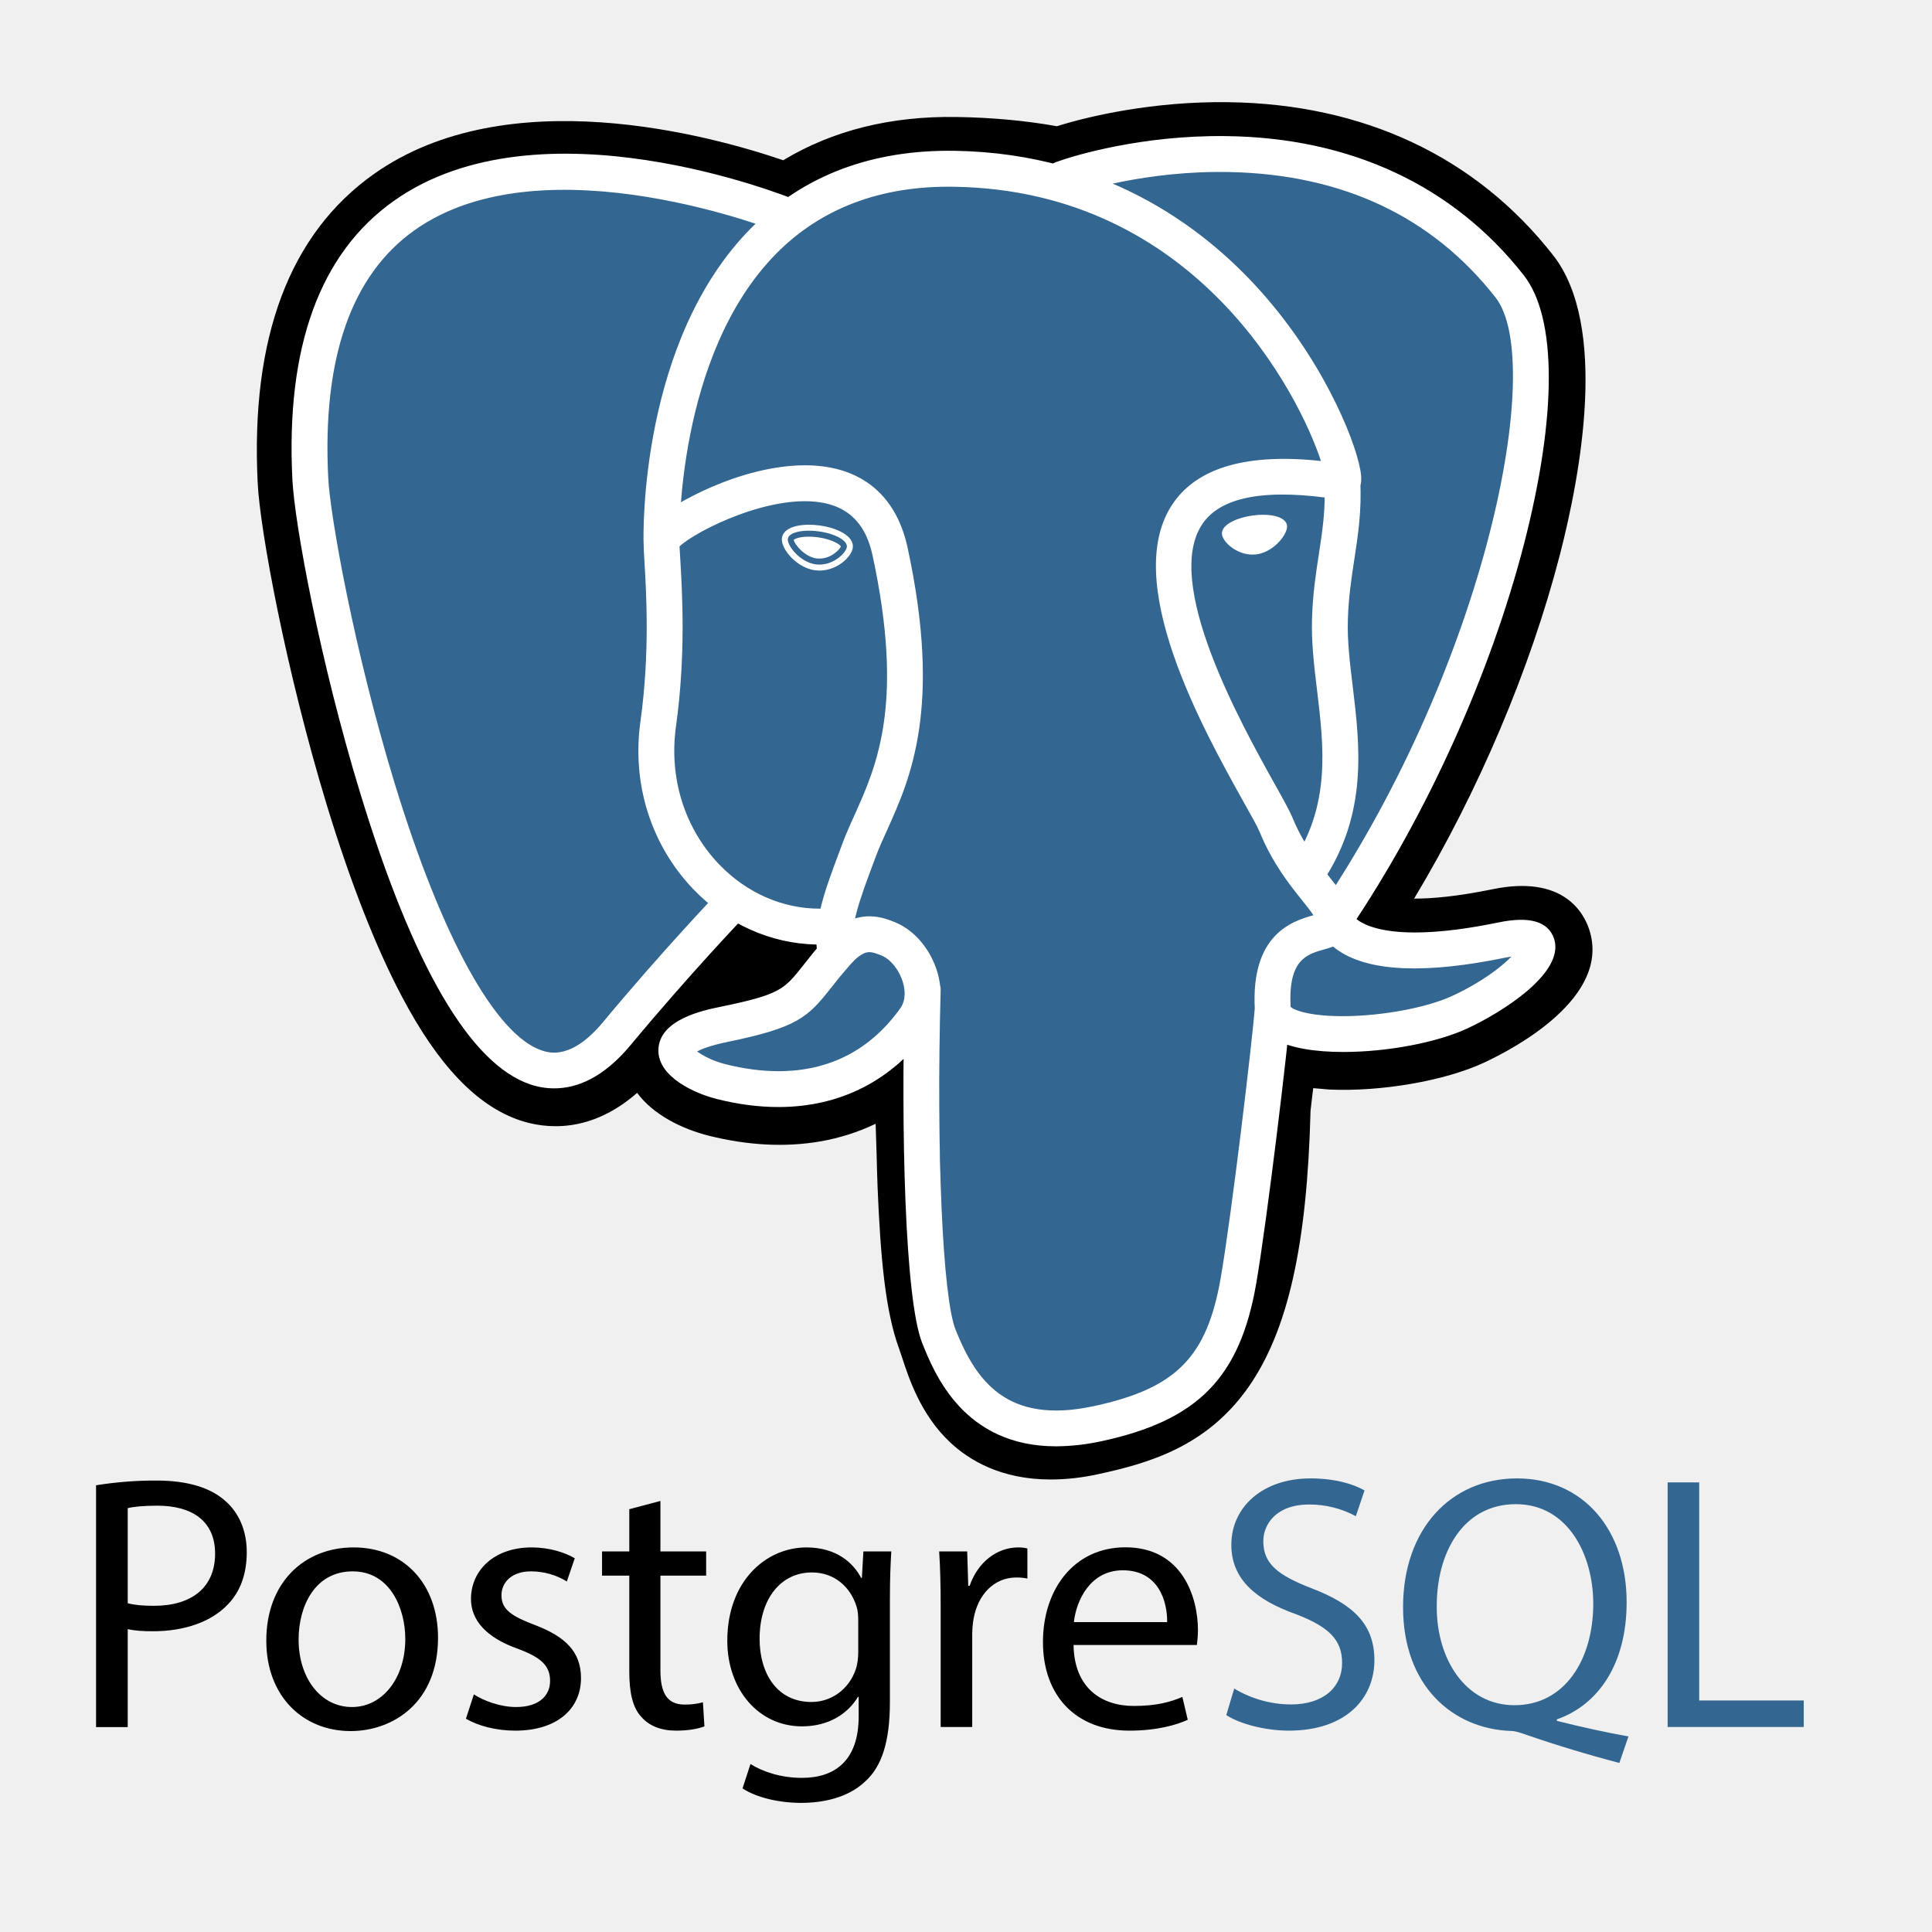
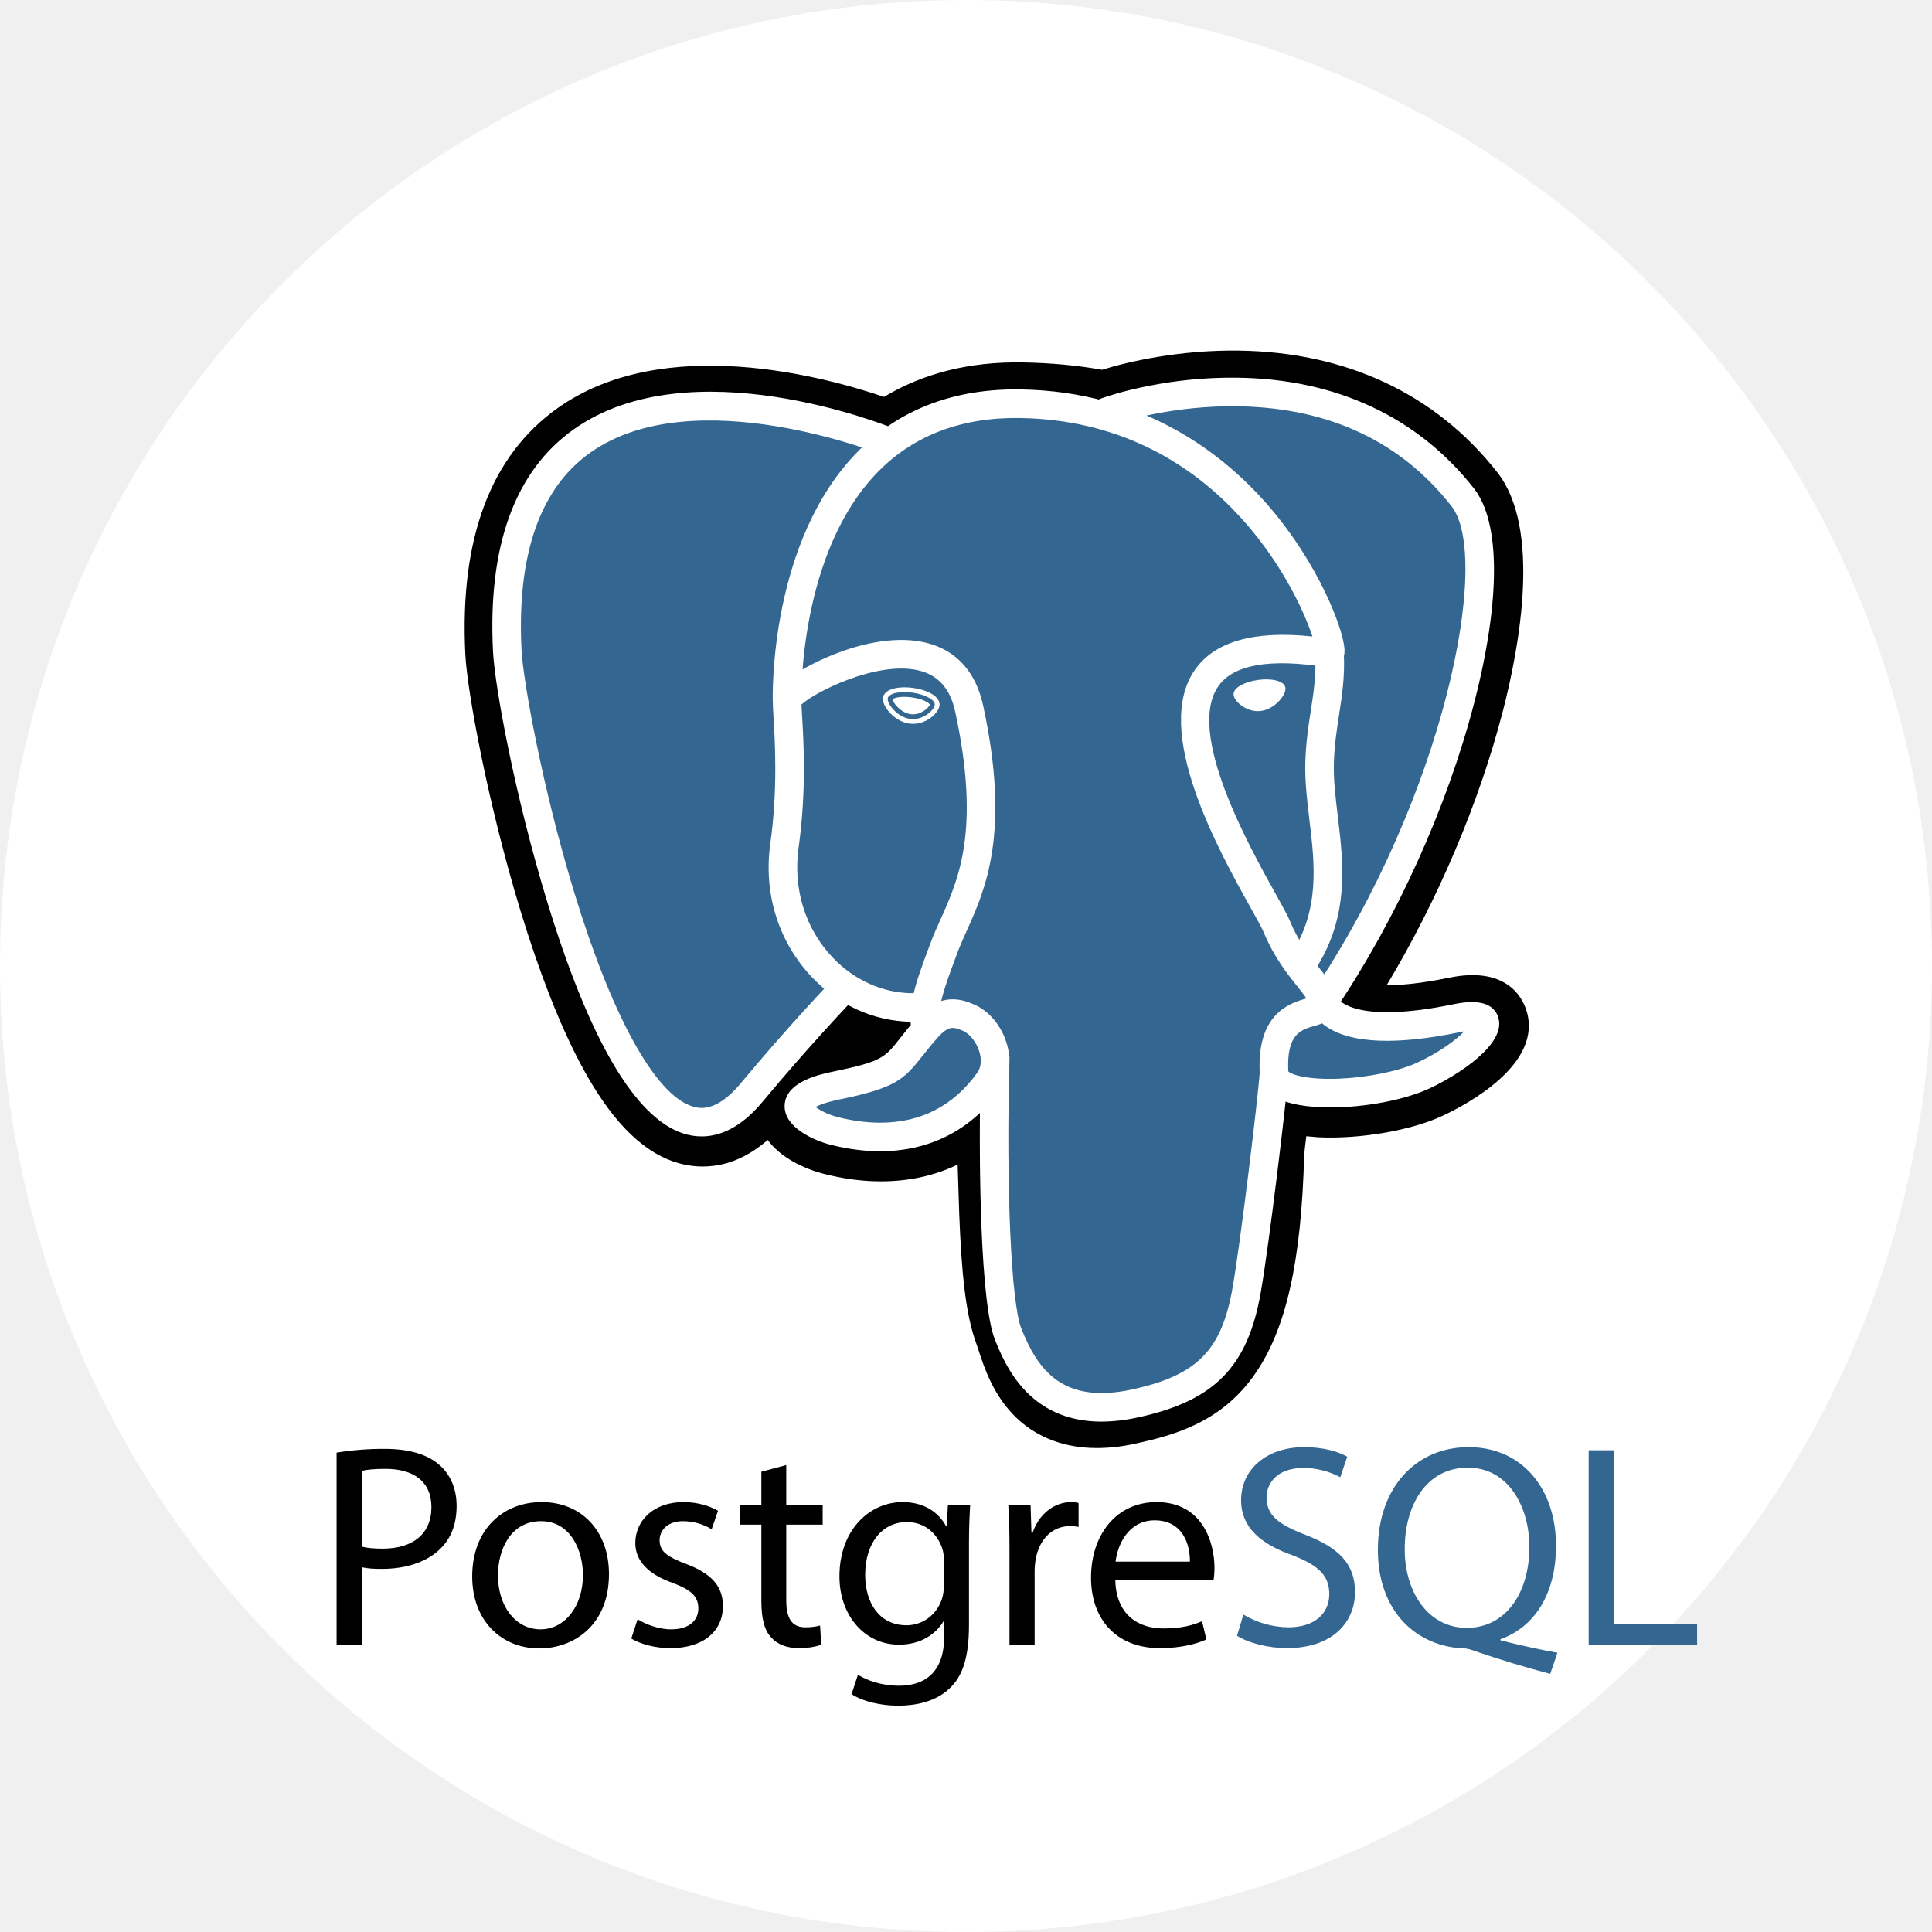
- <svg xmlns="http://www.w3.org/2000/svg" width="18" height="18" viewBox="0 0 18 18" fill="none">
-   <g clip-path="url(#clip0_26_1564)">
-     <path d="M11.71 10.312C11.792 9.628 11.767 9.528 12.277 9.639L12.406 9.65C12.798 9.668 13.311 9.587 13.612 9.447C14.261 9.146 14.645 8.644 14.006 8.776C12.547 9.077 12.447 8.583 12.447 8.583C13.987 6.298 14.631 3.397 14.075 2.687C12.56 0.75 9.936 1.666 9.892 1.69L9.878 1.692C9.59 1.633 9.267 1.597 8.905 1.591C8.245 1.58 7.744 1.764 7.364 2.052C7.364 2.052 2.684 0.124 2.901 4.477C2.948 5.403 4.229 11.485 5.757 9.648C6.315 8.976 6.855 8.408 6.855 8.408C7.123 8.586 7.444 8.677 7.78 8.644L7.807 8.622C7.798 8.706 7.802 8.787 7.817 8.884C7.423 9.324 7.539 9.401 6.752 9.563C5.956 9.727 6.424 10.019 6.729 10.095C7.099 10.188 7.956 10.319 8.535 9.509L8.512 9.602C8.666 9.725 8.656 10.489 8.677 11.036C8.699 11.582 8.736 12.091 8.847 12.392C8.959 12.692 9.09 13.466 10.124 13.245C10.989 13.059 11.649 12.793 11.71 10.312Z" fill="black" />
-     <path d="M9.787 13.784C9.33 13.784 9.032 13.607 8.851 13.437C8.578 13.179 8.47 12.847 8.405 12.649L8.377 12.566C8.247 12.214 8.203 11.707 8.176 11.055C8.173 10.954 8.169 10.851 8.167 10.749C8.164 10.671 8.162 10.573 8.158 10.47C7.993 10.549 7.818 10.604 7.638 10.635C7.315 10.69 6.969 10.672 6.607 10.582C6.352 10.518 6.087 10.386 5.936 10.182C5.496 10.567 5.076 10.515 4.847 10.439C4.444 10.304 4.082 9.926 3.743 9.282C3.501 8.824 3.267 8.227 3.047 7.508C2.665 6.255 2.422 4.935 2.401 4.502C2.333 3.146 2.698 2.177 3.485 1.62C4.728 0.743 6.61 1.259 7.297 1.493C7.758 1.215 8.3 1.08 8.913 1.09C9.243 1.095 9.556 1.124 9.847 1.176C10.151 1.08 10.751 0.943 11.438 0.952C12.703 0.967 13.752 1.46 14.47 2.378C14.983 3.033 14.729 4.408 14.533 5.169C14.256 6.24 13.771 7.38 13.175 8.372C13.337 8.373 13.571 8.353 13.905 8.285C14.562 8.149 14.754 8.501 14.806 8.659C15.015 9.292 14.107 9.77 13.823 9.902C13.46 10.07 12.868 10.173 12.383 10.151L12.362 10.149L12.235 10.138L12.222 10.244L12.21 10.348C12.178 11.605 11.998 12.401 11.629 12.927C11.241 13.478 10.703 13.633 10.229 13.735C10.084 13.767 9.936 13.784 9.787 13.784ZM8.825 9.21C9.12 9.446 9.146 9.891 9.169 10.722C9.172 10.825 9.175 10.924 9.178 11.015C9.189 11.293 9.216 11.943 9.317 12.218C9.332 12.256 9.345 12.296 9.358 12.338C9.471 12.685 9.528 12.859 10.019 12.754C10.431 12.666 10.642 12.587 10.808 12.351C11.049 12.008 11.184 11.318 11.208 10.3L11.709 10.312L11.212 10.253L11.226 10.129C11.274 9.719 11.308 9.423 11.582 9.228C11.802 9.071 12.052 9.086 12.251 9.122C12.032 8.956 11.972 8.762 11.956 8.682L11.914 8.477L12.031 8.302C12.707 7.299 13.265 6.066 13.562 4.919C13.866 3.74 13.773 3.114 13.68 2.996C12.452 1.426 10.321 2.074 10.099 2.148L10.061 2.168L9.872 2.203L9.776 2.183C9.51 2.128 9.214 2.097 8.897 2.092C8.398 2.084 7.997 2.202 7.667 2.452L7.438 2.625L7.173 2.516C6.606 2.284 4.941 1.818 4.062 2.44C3.575 2.786 3.352 3.463 3.402 4.452C3.418 4.779 3.64 6.016 4.006 7.215C4.512 8.873 4.972 9.423 5.164 9.487C5.197 9.499 5.285 9.431 5.371 9.327C5.934 8.651 6.469 8.087 6.491 8.063L6.781 7.758L7.132 7.991C7.273 8.085 7.429 8.138 7.59 8.148L8.426 7.434L8.305 8.671C8.302 8.699 8.301 8.737 8.312 8.807L8.348 9.042L8.191 9.218L8.172 9.239L8.632 9.451L8.825 9.21Z" fill="black" />
-     <path d="M14.006 8.776C12.547 9.077 12.447 8.583 12.447 8.583C13.987 6.298 14.631 3.397 14.075 2.687C12.56 0.75 9.936 1.666 9.892 1.69L9.878 1.692C9.59 1.633 9.267 1.597 8.905 1.591C8.245 1.58 7.744 1.764 7.364 2.052C7.364 2.052 2.684 0.124 2.901 4.477C2.948 5.403 4.229 11.485 5.757 9.648C6.315 8.976 6.855 8.408 6.855 8.408C7.123 8.586 7.444 8.677 7.78 8.645L7.806 8.622C7.798 8.706 7.802 8.787 7.817 8.884C7.423 9.324 7.539 9.401 6.752 9.563C5.955 9.727 6.423 10.019 6.729 10.096C7.099 10.188 7.956 10.319 8.534 9.509L8.511 9.602C8.665 9.725 8.774 10.405 8.756 11.022C8.737 11.638 8.725 12.061 8.847 12.392C8.968 12.723 9.089 13.466 10.124 13.245C10.988 13.059 11.436 12.579 11.499 11.779C11.543 11.21 11.643 11.294 11.649 10.785L11.73 10.544C11.822 9.772 11.744 9.523 12.277 9.639L12.406 9.65C12.798 9.668 13.311 9.587 13.612 9.447C14.261 9.146 14.645 8.644 14.006 8.776Z" fill="#336791" />
-     <path d="M9.84 13.475C8.977 13.476 8.704 12.793 8.592 12.513C8.429 12.104 8.394 10.516 8.43 9.214C8.432 9.17 8.452 9.129 8.484 9.1C8.516 9.07 8.558 9.054 8.602 9.056C8.645 9.057 8.686 9.075 8.717 9.106C8.747 9.137 8.764 9.179 8.764 9.223C8.722 10.725 8.782 12.086 8.903 12.389C9.092 12.861 9.378 13.275 10.189 13.101C10.958 12.936 11.246 12.645 11.374 11.901C11.473 11.33 11.667 9.706 11.691 9.386C11.695 9.342 11.715 9.301 11.749 9.272C11.783 9.243 11.826 9.228 11.87 9.232C11.915 9.235 11.956 9.256 11.985 9.289C12.014 9.323 12.028 9.366 12.025 9.411C12 9.744 11.806 11.365 11.704 11.958C11.552 12.836 11.16 13.235 10.259 13.428C10.121 13.458 9.981 13.474 9.84 13.475ZM5.164 10.14C5.089 10.14 5.014 10.128 4.943 10.104C4.382 9.917 3.849 9.005 3.357 7.392C2.982 6.165 2.745 4.884 2.724 4.467C2.662 3.233 2.98 2.36 3.669 1.872C5.031 0.906 7.323 1.826 7.42 1.865C7.461 1.882 7.493 1.915 7.51 1.955C7.527 1.996 7.527 2.042 7.511 2.083C7.494 2.124 7.462 2.156 7.421 2.173C7.381 2.191 7.335 2.191 7.294 2.175V2.175C7.272 2.166 5.074 1.285 3.862 2.145C3.273 2.563 3.002 3.338 3.058 4.451C3.075 4.801 3.297 6.052 3.676 7.295C4.116 8.734 4.616 9.642 5.048 9.787C5.116 9.809 5.323 9.878 5.618 9.523C6.174 8.855 6.684 8.321 6.689 8.316C6.72 8.286 6.762 8.269 6.805 8.269C6.848 8.268 6.89 8.285 6.921 8.315C6.953 8.345 6.971 8.386 6.973 8.429C6.974 8.472 6.959 8.515 6.931 8.547C6.925 8.552 6.423 9.078 5.875 9.737C5.616 10.049 5.367 10.14 5.164 10.14ZM12.437 8.732C12.406 8.732 12.377 8.724 12.351 8.708C12.325 8.692 12.303 8.67 12.289 8.643C12.275 8.616 12.268 8.586 12.27 8.556C12.271 8.526 12.281 8.496 12.298 8.471C13.855 6.161 14.402 3.37 13.934 2.772C13.344 2.019 12.512 1.626 11.461 1.603C10.682 1.586 10.063 1.785 9.962 1.82L9.937 1.83C9.835 1.862 9.757 1.806 9.728 1.741C9.711 1.704 9.709 1.662 9.721 1.622C9.733 1.583 9.759 1.55 9.794 1.529L9.839 1.51L9.837 1.511L9.839 1.51C10.011 1.447 10.639 1.259 11.418 1.268C12.581 1.28 13.542 1.729 14.197 2.565C14.507 2.961 14.507 3.873 14.199 5.068C13.884 6.285 13.293 7.594 12.575 8.658C12.56 8.681 12.54 8.699 12.515 8.712C12.491 8.725 12.464 8.732 12.437 8.732ZM12.516 9.801C12.25 9.801 12.012 9.764 11.87 9.678C11.723 9.591 11.695 9.471 11.691 9.408C11.651 8.705 12.039 8.582 12.237 8.527C12.209 8.485 12.17 8.436 12.129 8.385C12.014 8.241 11.856 8.044 11.735 7.749C11.716 7.703 11.656 7.595 11.586 7.471C11.211 6.799 10.431 5.4 10.933 4.684C11.165 4.352 11.626 4.222 12.307 4.295C12.107 3.685 11.153 1.777 8.892 1.74C8.211 1.728 7.653 1.938 7.234 2.361C6.296 3.309 6.33 5.024 6.33 5.041C6.331 5.063 6.327 5.085 6.319 5.105C6.311 5.126 6.299 5.144 6.284 5.16C6.269 5.176 6.251 5.189 6.231 5.198C6.211 5.207 6.189 5.212 6.167 5.212C6.145 5.213 6.124 5.209 6.103 5.201C6.083 5.194 6.064 5.182 6.048 5.167C6.032 5.151 6.019 5.133 6.01 5.113C6.001 5.093 5.997 5.072 5.996 5.05C5.994 4.974 5.959 3.174 6.997 2.126C7.482 1.635 8.122 1.393 8.897 1.405C10.344 1.429 11.276 2.165 11.802 2.778C12.376 3.446 12.658 4.183 12.681 4.429C12.698 4.611 12.567 4.648 12.54 4.653L12.48 4.655C11.812 4.548 11.384 4.622 11.207 4.875C10.825 5.42 11.563 6.743 11.878 7.308C11.959 7.453 12.017 7.557 12.043 7.621C12.147 7.872 12.282 8.041 12.39 8.176C12.486 8.296 12.569 8.399 12.598 8.52C12.612 8.544 12.807 8.832 13.962 8.594C14.252 8.534 14.425 8.585 14.479 8.746C14.583 9.062 13.997 9.43 13.673 9.581C13.382 9.716 12.918 9.801 12.516 9.801ZM12.024 9.38C12.061 9.417 12.244 9.481 12.624 9.465C12.962 9.45 13.318 9.377 13.532 9.278C13.805 9.151 13.988 9.009 14.082 8.912L14.03 8.921C13.291 9.074 12.768 9.054 12.477 8.861C12.457 8.848 12.438 8.834 12.42 8.819C12.388 8.831 12.359 8.84 12.338 8.845C12.173 8.892 12.002 8.94 12.024 9.38ZM7.252 10.314C7.068 10.314 6.875 10.289 6.678 10.239C6.474 10.188 6.129 10.034 6.134 9.782C6.14 9.498 6.553 9.413 6.708 9.381C7.269 9.266 7.305 9.219 7.481 8.997C7.532 8.932 7.595 8.851 7.682 8.754C7.811 8.61 7.951 8.537 8.1 8.537C8.204 8.537 8.289 8.572 8.345 8.595C8.524 8.67 8.673 8.849 8.735 9.063C8.79 9.257 8.764 9.443 8.66 9.588C8.321 10.063 7.834 10.314 7.252 10.314ZM6.495 9.796C6.546 9.835 6.647 9.887 6.759 9.915C6.93 9.958 7.096 9.98 7.252 9.98C7.728 9.98 8.11 9.782 8.388 9.394C8.446 9.312 8.429 9.21 8.413 9.155C8.381 9.042 8.3 8.939 8.217 8.904C8.172 8.886 8.135 8.871 8.1 8.871C8.082 8.871 8.026 8.871 7.931 8.977C7.851 9.066 7.794 9.139 7.743 9.203C7.525 9.481 7.425 9.575 6.775 9.708C6.617 9.741 6.536 9.774 6.495 9.796ZM7.781 9.025C7.741 9.025 7.702 9.011 7.672 8.985C7.642 8.959 7.622 8.923 7.616 8.883C7.611 8.856 7.608 8.828 7.607 8.8C7.181 8.792 6.771 8.609 6.459 8.284C6.065 7.872 5.885 7.302 5.967 6.72C6.055 6.088 6.022 5.53 6.004 5.23C6 5.168 5.997 5.106 5.996 5.044C5.996 4.992 5.997 4.851 6.466 4.614C6.633 4.529 6.967 4.382 7.333 4.344C7.938 4.281 8.337 4.551 8.456 5.103C8.778 6.593 8.482 7.252 8.265 7.734C8.224 7.823 8.186 7.908 8.156 7.99L8.129 8.062C8.015 8.369 7.916 8.635 7.946 8.833C7.953 8.877 7.942 8.921 7.916 8.957C7.889 8.993 7.85 9.017 7.806 9.023L7.781 9.025ZM6.331 5.091L6.338 5.21C6.356 5.521 6.391 6.101 6.298 6.767C6.231 7.247 6.377 7.716 6.7 8.053C6.955 8.319 7.291 8.466 7.637 8.466H7.644C7.683 8.303 7.747 8.131 7.816 7.946L7.843 7.874C7.877 7.781 7.917 7.691 7.96 7.597C8.169 7.133 8.428 6.556 8.129 5.173C8.07 4.9 7.926 4.741 7.69 4.689C7.205 4.582 6.483 4.946 6.331 5.091ZM7.34 5.02C7.332 5.079 7.448 5.236 7.6 5.258C7.752 5.279 7.882 5.155 7.89 5.096C7.898 5.037 7.782 4.972 7.63 4.951C7.478 4.93 7.348 4.96 7.34 5.02ZM7.635 5.316L7.593 5.313C7.498 5.3 7.403 5.24 7.338 5.154C7.315 5.123 7.278 5.064 7.285 5.012C7.296 4.935 7.39 4.889 7.536 4.889C7.569 4.889 7.603 4.891 7.638 4.896C7.718 4.907 7.792 4.93 7.847 4.961C7.943 5.014 7.95 5.074 7.945 5.104C7.934 5.189 7.798 5.316 7.635 5.316ZM7.395 5.03C7.4 5.066 7.49 5.186 7.608 5.203L7.635 5.204C7.744 5.204 7.825 5.119 7.834 5.091C7.824 5.072 7.755 5.025 7.622 5.006C7.594 5.002 7.565 5 7.536 5C7.451 5 7.406 5.019 7.395 5.03ZM11.963 4.899C11.971 4.958 11.855 5.116 11.703 5.137C11.551 5.158 11.421 5.035 11.413 4.976C11.405 4.917 11.521 4.852 11.673 4.831C11.825 4.809 11.955 4.84 11.963 4.899ZM11.668 5.167C11.522 5.167 11.396 5.053 11.385 4.98C11.373 4.891 11.519 4.824 11.669 4.803C11.703 4.798 11.735 4.796 11.767 4.796C11.896 4.796 11.982 4.834 11.991 4.895C11.996 4.935 11.966 4.996 11.913 5.052C11.879 5.088 11.806 5.151 11.707 5.165L11.668 5.167ZM11.767 4.852C11.738 4.852 11.708 4.854 11.677 4.858C11.526 4.879 11.436 4.94 11.44 4.972C11.445 5.008 11.542 5.112 11.668 5.112L11.699 5.109C11.781 5.098 11.843 5.044 11.873 5.013C11.919 4.964 11.938 4.918 11.935 4.903C11.932 4.882 11.877 4.852 11.767 4.852ZM12.182 8.292C12.152 8.292 12.122 8.284 12.096 8.268C12.07 8.253 12.049 8.23 12.035 8.204C12.02 8.177 12.014 8.147 12.015 8.116C12.017 8.086 12.026 8.057 12.043 8.032C12.399 7.5 12.334 6.958 12.271 6.434C12.244 6.211 12.216 5.98 12.224 5.758C12.231 5.53 12.26 5.342 12.288 5.16C12.321 4.944 12.352 4.741 12.339 4.499C12.338 4.456 12.354 4.413 12.384 4.382C12.413 4.35 12.454 4.331 12.498 4.328C12.541 4.326 12.584 4.341 12.616 4.369C12.649 4.398 12.669 4.438 12.673 4.481C12.688 4.757 12.652 4.988 12.618 5.211C12.592 5.383 12.564 5.561 12.558 5.769C12.551 5.965 12.576 6.173 12.603 6.394C12.67 6.952 12.746 7.583 12.321 8.218C12.289 8.266 12.236 8.292 12.182 8.292Z" fill="white" />
-     <path d="M0.895 13.838C1.082 13.808 1.271 13.793 1.46 13.794C1.751 13.794 1.964 13.862 2.099 13.984C2.224 14.092 2.299 14.258 2.299 14.461C2.299 14.667 2.238 14.829 2.123 14.948C1.967 15.113 1.714 15.198 1.426 15.198C1.338 15.198 1.257 15.194 1.19 15.178V16.091H0.895V13.838ZM1.19 14.937C1.254 14.954 1.335 14.961 1.433 14.961C1.788 14.961 2.004 14.789 2.004 14.474C2.004 14.173 1.791 14.028 1.467 14.028C1.338 14.028 1.24 14.038 1.19 14.051V14.937ZM4.081 15.258C4.081 15.864 3.661 16.128 3.266 16.128C2.823 16.128 2.481 15.803 2.481 15.286C2.481 14.738 2.84 14.417 3.293 14.417C3.763 14.416 4.081 14.758 4.081 15.258ZM2.782 15.275C2.782 15.634 2.988 15.904 3.279 15.904C3.563 15.904 3.776 15.637 3.776 15.269C3.776 14.991 3.638 14.64 3.286 14.64C2.934 14.64 2.782 14.964 2.782 15.275ZM4.415 15.786C4.503 15.844 4.659 15.904 4.808 15.904C5.024 15.904 5.125 15.796 5.125 15.661C5.125 15.519 5.041 15.441 4.821 15.36C4.527 15.255 4.388 15.093 4.388 14.897C4.388 14.633 4.601 14.417 4.953 14.417C5.119 14.417 5.264 14.464 5.355 14.518L5.281 14.734C5.18 14.672 5.065 14.64 4.946 14.64C4.77 14.64 4.672 14.741 4.672 14.863C4.672 14.998 4.771 15.059 4.984 15.14C5.268 15.248 5.413 15.39 5.413 15.634C5.413 15.921 5.19 16.124 4.801 16.124C4.622 16.124 4.456 16.08 4.341 16.013L4.415 15.786ZM6.153 13.984V14.454H6.579V14.68H6.153V15.563C6.153 15.766 6.211 15.881 6.377 15.881C6.435 15.882 6.493 15.875 6.549 15.86L6.563 16.084C6.505 16.107 6.414 16.124 6.299 16.124C6.16 16.124 6.049 16.08 5.978 15.999C5.893 15.911 5.863 15.766 5.863 15.573V14.68H5.609V14.454H5.863V14.061L6.153 13.984ZM8.304 14.454C8.297 14.572 8.291 14.704 8.291 14.903V15.854C8.291 16.229 8.216 16.459 8.057 16.601C7.898 16.75 7.668 16.797 7.462 16.797C7.266 16.797 7.05 16.75 6.918 16.662L6.992 16.435C7.1 16.503 7.269 16.564 7.472 16.564C7.776 16.564 8 16.405 8 15.992V15.81H7.993C7.902 15.962 7.726 16.084 7.472 16.084C7.066 16.084 6.776 15.739 6.776 15.286C6.776 14.731 7.137 14.417 7.513 14.417C7.797 14.417 7.952 14.565 8.023 14.701H8.03L8.044 14.454H8.304ZM7.996 15.1C7.996 15.049 7.993 15.005 7.979 14.964C7.925 14.792 7.78 14.65 7.564 14.65C7.279 14.65 7.077 14.89 7.077 15.269C7.077 15.59 7.239 15.857 7.56 15.857C7.743 15.857 7.908 15.742 7.973 15.553C7.99 15.502 7.996 15.444 7.996 15.394L7.996 15.1ZM8.764 14.964C8.764 14.772 8.76 14.606 8.75 14.454H9.011L9.021 14.775H9.034C9.109 14.555 9.288 14.417 9.487 14.417C9.521 14.417 9.545 14.42 9.572 14.427V14.707C9.539 14.7 9.505 14.697 9.47 14.697C9.261 14.697 9.112 14.856 9.071 15.079C9.063 15.125 9.059 15.171 9.058 15.218V16.09H8.764V14.964ZM10.002 15.326C10.008 15.729 10.265 15.894 10.563 15.894C10.776 15.894 10.904 15.857 11.016 15.81L11.066 16.023C10.962 16.07 10.783 16.124 10.522 16.124C10.018 16.124 9.717 15.793 9.717 15.299C9.717 14.805 10.008 14.416 10.485 14.416C11.019 14.416 11.161 14.886 11.161 15.187C11.161 15.248 11.154 15.296 11.151 15.326L10.002 15.326ZM10.874 15.113C10.877 14.924 10.796 14.63 10.461 14.63C10.16 14.63 10.028 14.907 10.005 15.113H10.874Z" fill="black" />
-     <path d="M11.499 15.732C11.659 15.828 11.841 15.879 12.027 15.88C12.328 15.88 12.504 15.722 12.504 15.492C12.504 15.279 12.382 15.157 12.074 15.039C11.702 14.907 11.472 14.714 11.472 14.393C11.472 14.038 11.767 13.774 12.209 13.774C12.443 13.774 12.612 13.828 12.713 13.886L12.632 14.126C12.499 14.054 12.35 14.017 12.199 14.017C11.888 14.017 11.77 14.203 11.77 14.359C11.77 14.572 11.908 14.677 12.223 14.799C12.608 14.947 12.805 15.133 12.805 15.468C12.805 15.82 12.544 16.124 12.007 16.124C11.787 16.124 11.547 16.06 11.425 15.979L11.499 15.732ZM15.087 16.425C14.793 16.348 14.502 16.26 14.215 16.161C14.167 16.144 14.12 16.127 14.076 16.127C13.535 16.107 13.072 15.708 13.072 14.974C13.072 14.244 13.518 13.774 14.133 13.774C14.752 13.774 15.155 14.254 15.155 14.927C15.155 15.512 14.884 15.887 14.505 16.019V16.033C14.732 16.09 14.979 16.144 15.172 16.178L15.087 16.425ZM14.844 14.941C14.844 14.484 14.607 14.014 14.123 14.014C13.626 14.014 13.383 14.474 13.386 14.968C13.383 15.451 13.65 15.887 14.11 15.887C14.58 15.887 14.844 15.461 14.844 14.941ZM15.537 13.811H15.831V15.843H16.805V16.09H15.537V13.811Z" fill="#336791" />
+ <svg xmlns="http://www.w3.org/2000/svg" width="59" height="59" viewBox="0 0 59 59" fill="none">
+   <rect width="59" height="59" rx="29.5" fill="white" />
+   <g clip-path="url(#clip0_148_157)">
+     <path d="M38.52 35.154C38.735 33.367 38.671 33.105 40.002 33.394L40.34 33.424C41.364 33.47 42.703 33.259 43.489 32.894C45.182 32.108 46.186 30.796 44.517 31.14C40.708 31.926 40.446 30.637 40.446 30.637C44.468 24.669 46.15 17.094 44.699 15.239C40.74 10.181 33.889 12.573 33.774 12.635L33.737 12.642C32.984 12.486 32.142 12.393 31.196 12.377C29.473 12.349 28.165 12.829 27.172 13.582C27.172 13.582 14.949 8.546 15.518 19.915C15.639 22.333 18.985 38.215 22.975 33.418C24.433 31.664 25.843 30.181 25.843 30.181C26.543 30.646 27.381 30.883 28.26 30.798L28.328 30.74C28.306 30.958 28.316 31.171 28.355 31.423C27.327 32.572 27.629 32.773 25.574 33.196C23.494 33.625 24.716 34.388 25.513 34.587C26.481 34.829 28.717 35.172 30.229 33.056L30.169 33.297C30.572 33.62 30.545 35.616 30.602 37.042C30.659 38.468 30.755 39.799 31.045 40.584C31.336 41.369 31.679 43.39 34.38 42.811C36.638 42.327 38.363 41.63 38.52 35.154Z" fill="black" />
+     <path d="M33.501 44.221C32.306 44.221 31.528 43.758 31.055 43.312C30.342 42.639 30.059 41.772 29.89 41.254L29.817 41.038C29.477 40.119 29.362 38.797 29.294 37.094C29.283 36.828 29.275 36.561 29.268 36.295C29.262 36.091 29.255 35.835 29.245 35.566C28.814 35.771 28.358 35.916 27.887 35.995C27.045 36.139 26.14 36.093 25.195 35.856C24.529 35.69 23.837 35.345 23.443 34.812C22.293 35.819 21.197 35.682 20.599 35.483C19.545 35.131 18.602 34.144 17.715 32.464C17.084 31.267 16.473 29.707 15.899 27.829C14.901 24.557 14.266 21.111 14.21 19.98C14.033 16.439 14.986 13.906 17.042 12.454C20.288 10.162 25.204 11.509 26.996 12.121C28.2 11.395 29.617 11.042 31.218 11.068C32.078 11.082 32.896 11.157 33.657 11.293C34.45 11.043 36.017 10.685 37.811 10.707C41.115 10.747 43.854 12.035 45.73 14.432C47.068 16.142 46.407 19.734 45.893 21.723C45.17 24.519 43.904 27.495 42.348 30.085C42.771 30.088 43.382 30.037 44.252 29.858C45.969 29.503 46.471 30.424 46.607 30.836C47.153 32.489 44.78 33.737 44.04 34.081C43.092 34.521 41.546 34.789 40.28 34.731L40.225 34.728L39.892 34.698L39.859 34.975L39.828 35.247C39.743 38.529 39.274 40.608 38.309 41.982C37.298 43.421 35.892 43.825 34.654 44.09C34.275 44.175 33.889 44.218 33.501 44.221ZM30.987 32.274C31.758 32.891 31.826 34.052 31.886 36.223C31.893 36.493 31.9 36.75 31.91 36.989C31.939 37.714 32.007 39.411 32.273 40.129C32.31 40.23 32.344 40.333 32.38 40.442C32.676 41.349 32.824 41.804 34.105 41.53C35.181 41.3 35.733 41.093 36.166 40.477C36.795 39.581 37.147 37.78 37.212 35.121L38.52 35.154L37.22 34.998L37.258 34.673C37.383 33.604 37.473 32.831 38.188 32.32C38.761 31.91 39.415 31.95 39.935 32.044C39.363 31.612 39.205 31.105 39.163 30.897L39.054 30.36L39.36 29.904C41.127 27.284 42.583 24.063 43.357 21.068C44.152 17.99 43.909 16.355 43.667 16.046C40.459 11.946 34.895 13.639 34.314 13.831L34.215 13.884L33.723 13.976L33.47 13.924C32.775 13.78 32.003 13.7 31.174 13.686C29.873 13.665 28.824 13.972 27.963 14.625L27.366 15.078L26.673 14.792C25.193 14.187 20.844 12.97 18.549 14.595C17.276 15.497 16.696 17.265 16.825 19.849C16.867 20.703 17.447 23.932 18.403 27.065C19.724 31.394 20.925 32.832 21.427 32.999C21.514 33.029 21.741 32.852 21.967 32.581C23.436 30.814 24.834 29.341 24.892 29.279L25.65 28.482L26.566 29.09C26.935 29.336 27.343 29.475 27.761 29.501L29.946 27.638L29.629 30.868C29.622 30.94 29.619 31.039 29.647 31.222L29.742 31.834L29.331 32.296L29.283 32.349L30.483 32.903L30.987 32.274Z" fill="black" />
+     <path d="M44.518 31.141C40.709 31.926 40.447 30.637 40.447 30.637C44.469 24.669 46.15 17.093 44.699 15.239C40.74 10.181 33.889 12.573 33.774 12.635L33.737 12.642C32.984 12.486 32.142 12.393 31.196 12.378C29.472 12.35 28.165 12.829 27.173 13.582C27.173 13.582 14.949 8.546 15.518 19.915C15.638 22.334 18.984 38.215 22.975 33.418C24.433 31.664 25.842 30.181 25.842 30.181C26.542 30.646 27.38 30.883 28.259 30.798L28.327 30.74C28.306 30.958 28.315 31.171 28.354 31.423C27.326 32.572 27.628 32.774 25.573 33.196C23.494 33.625 24.715 34.388 25.513 34.587C26.48 34.829 28.717 35.172 30.228 33.056L30.168 33.297C30.571 33.62 30.854 35.396 30.806 37.006C30.758 38.616 30.727 39.721 31.044 40.584C31.362 41.448 31.678 43.39 34.38 42.811C36.637 42.327 37.807 41.074 37.97 38.983C38.085 37.496 38.346 37.716 38.363 36.387L38.573 35.757C38.814 33.742 38.611 33.092 40.002 33.395L40.34 33.424C41.364 33.471 42.703 33.259 43.489 32.894C45.183 32.108 46.187 30.796 44.518 31.141Z" fill="#336791" />
+     <path d="M33.637 43.414C31.385 43.414 30.672 41.63 30.38 40.901C29.953 39.833 29.861 35.685 29.956 32.284C29.962 32.17 30.012 32.063 30.096 31.986C30.18 31.91 30.29 31.868 30.404 31.871C30.518 31.875 30.626 31.922 30.705 32.004C30.784 32.085 30.829 32.194 30.828 32.308C30.719 36.231 30.875 39.786 31.191 40.577C31.684 41.81 32.432 42.889 34.549 42.437C36.558 42.005 37.31 41.244 37.645 39.302C37.902 37.811 38.41 33.571 38.473 32.734C38.481 32.618 38.535 32.511 38.623 32.435C38.711 32.36 38.825 32.322 38.941 32.331C39.056 32.34 39.163 32.394 39.239 32.481C39.314 32.569 39.352 32.683 39.343 32.798C39.278 33.669 38.772 37.902 38.505 39.45C38.109 41.744 37.086 42.785 34.731 43.29C34.372 43.369 34.005 43.411 33.637 43.414ZM21.427 34.704C21.23 34.704 21.035 34.671 20.848 34.608C19.386 34.12 17.992 31.738 16.707 27.527C15.729 24.322 15.109 20.976 15.055 19.889C14.893 16.666 15.724 14.385 17.522 13.111C21.08 10.59 27.066 12.991 27.319 13.094C27.425 13.138 27.51 13.223 27.554 13.329C27.598 13.435 27.598 13.555 27.555 13.661C27.511 13.768 27.427 13.853 27.321 13.898C27.215 13.943 27.096 13.944 26.989 13.902V13.902C26.931 13.878 21.191 11.579 18.025 13.824C16.487 14.915 15.781 16.941 15.926 19.846C15.972 20.761 16.551 24.027 17.542 27.273C18.689 31.031 19.995 33.404 21.124 33.78C21.301 33.84 21.841 34.019 22.612 33.092C24.063 31.346 25.396 29.953 25.41 29.939C25.491 29.86 25.599 29.816 25.712 29.816C25.825 29.816 25.934 29.859 26.016 29.937C26.097 30.016 26.145 30.122 26.15 30.235C26.154 30.348 26.115 30.459 26.04 30.543C26.027 30.557 24.714 31.929 23.284 33.65C22.606 34.465 21.956 34.704 21.427 34.704ZM40.42 31.026C40.34 31.026 40.263 31.004 40.195 30.963C40.127 30.923 40.071 30.864 40.034 30.794C39.997 30.724 39.979 30.645 39.983 30.566C39.988 30.487 40.013 30.411 40.058 30.345C44.124 24.312 45.551 17.022 44.328 15.46C42.79 13.495 40.617 12.467 37.871 12.409C35.838 12.365 34.221 12.884 33.958 12.975L33.891 13.001C33.626 13.085 33.422 12.939 33.345 12.769C33.301 12.672 33.295 12.562 33.327 12.459C33.358 12.357 33.426 12.271 33.518 12.215L33.635 12.167L33.63 12.169L33.636 12.166C34.084 12.002 35.725 11.51 37.758 11.534C40.797 11.565 43.306 12.738 45.016 14.922C45.825 15.956 45.827 18.338 45.021 21.457C44.2 24.636 42.655 28.054 40.782 30.833C40.742 30.892 40.688 30.941 40.625 30.975C40.562 31.008 40.491 31.026 40.42 31.026ZM40.627 33.819C39.933 33.819 39.311 33.721 38.938 33.498C38.555 33.268 38.482 32.956 38.472 32.791C38.368 30.955 39.381 30.636 39.897 30.49C39.825 30.381 39.723 30.253 39.617 30.121C39.316 29.745 38.903 29.229 38.586 28.458C38.536 28.338 38.38 28.058 38.199 27.734C37.22 25.978 35.183 22.325 36.491 20.454C37.097 19.588 38.303 19.247 40.08 19.438C39.557 17.845 37.068 12.863 31.161 12.766C29.385 12.736 27.928 13.283 26.833 14.388C24.382 16.863 24.471 21.343 24.472 21.387C24.473 21.444 24.464 21.501 24.443 21.555C24.422 21.608 24.392 21.657 24.352 21.699C24.313 21.74 24.265 21.774 24.213 21.797C24.161 21.82 24.104 21.833 24.047 21.835C23.99 21.836 23.933 21.826 23.879 21.806C23.826 21.785 23.777 21.754 23.735 21.715C23.694 21.675 23.66 21.628 23.637 21.576C23.614 21.523 23.601 21.467 23.599 21.41C23.594 21.211 23.502 16.511 26.213 13.773C27.481 12.492 29.151 11.86 31.176 11.893C34.955 11.955 37.387 13.876 38.763 15.477C40.261 17.221 40.996 19.146 41.056 19.788C41.102 20.265 40.759 20.361 40.69 20.375L40.532 20.379C38.788 20.099 37.669 20.293 37.207 20.954C36.212 22.377 38.139 25.833 38.962 27.309C39.172 27.685 39.323 27.957 39.392 28.125C39.663 28.781 40.015 29.221 40.299 29.575C40.548 29.887 40.764 30.156 40.841 30.473C40.877 30.536 41.386 31.288 44.403 30.665C45.16 30.509 45.613 30.643 45.752 31.062C46.024 31.887 44.494 32.849 43.647 33.242C42.887 33.595 41.676 33.819 40.627 33.819ZM39.343 32.719C39.438 32.816 39.917 32.982 40.909 32.94C41.791 32.901 42.721 32.71 43.28 32.451C43.994 32.119 44.47 31.749 44.717 31.496L44.58 31.521C42.65 31.919 41.285 31.866 40.523 31.363C40.472 31.329 40.423 31.292 40.376 31.253C40.293 31.286 40.217 31.307 40.163 31.323C39.73 31.444 39.283 31.569 39.343 32.719ZM26.879 35.157C26.4 35.157 25.896 35.092 25.38 34.963C24.847 34.829 23.947 34.427 23.961 33.767C23.976 33.027 25.053 32.805 25.459 32.721C26.923 32.419 27.019 32.299 27.477 31.718C27.61 31.548 27.776 31.337 28.002 31.084C28.339 30.708 28.706 30.517 29.095 30.517C29.365 30.517 29.587 30.609 29.734 30.67C30.201 30.863 30.591 31.331 30.751 31.892C30.896 32.397 30.827 32.883 30.557 33.261C29.671 34.502 28.399 35.157 26.879 35.157ZM24.904 33.805C25.035 33.907 25.299 34.043 25.592 34.116C26.038 34.228 26.471 34.285 26.879 34.285C28.123 34.285 29.121 33.769 29.847 32.754C29.998 32.542 29.953 32.273 29.912 32.132C29.827 31.836 29.617 31.566 29.4 31.476C29.282 31.427 29.184 31.39 29.095 31.39C29.047 31.39 28.9 31.39 28.653 31.666C28.445 31.899 28.295 32.089 28.162 32.257C27.592 32.981 27.331 33.227 25.635 33.576C25.221 33.662 25.009 33.748 24.904 33.805ZM28.26 31.792C28.156 31.792 28.055 31.754 27.976 31.686C27.897 31.619 27.845 31.525 27.829 31.422C27.818 31.349 27.81 31.276 27.807 31.203C26.695 31.182 25.623 30.705 24.808 29.855C23.779 28.781 23.31 27.293 23.523 25.772C23.754 24.121 23.668 22.663 23.621 21.88C23.61 21.719 23.602 21.557 23.6 21.396C23.6 21.258 23.603 20.892 24.828 20.271C25.263 20.05 26.136 19.665 27.09 19.566C28.671 19.403 29.712 20.107 30.024 21.548C30.866 25.441 30.09 27.162 29.525 28.419C29.419 28.653 29.32 28.874 29.24 29.088L29.17 29.277C28.871 30.079 28.612 30.772 28.692 31.289C28.709 31.404 28.681 31.52 28.612 31.614C28.544 31.707 28.441 31.769 28.327 31.787L28.26 31.792ZM24.475 21.516L24.493 21.828C24.541 22.642 24.631 24.156 24.387 25.893C24.212 27.147 24.595 28.372 25.439 29.252C26.105 29.947 26.983 30.331 27.884 30.331H27.903C28.004 29.905 28.172 29.456 28.352 28.973L28.422 28.785C28.512 28.543 28.617 28.309 28.729 28.061C29.273 26.851 29.951 25.344 29.17 21.733C29.016 21.018 28.641 20.604 28.024 20.467C26.758 20.187 24.871 21.14 24.475 21.516ZM27.11 21.331C27.088 21.485 27.392 21.898 27.789 21.953C28.186 22.008 28.525 21.686 28.546 21.532C28.568 21.378 28.263 21.207 27.866 21.152C27.47 21.097 27.131 21.177 27.11 21.331ZM27.881 22.105L27.769 22.097C27.523 22.063 27.274 21.907 27.104 21.681C27.044 21.602 26.946 21.448 26.965 21.311C26.993 21.11 27.239 20.989 27.622 20.989C27.708 20.989 27.797 20.996 27.887 21.008C28.096 21.037 28.291 21.098 28.434 21.178C28.683 21.317 28.702 21.472 28.691 21.552C28.66 21.774 28.306 22.105 27.881 22.105ZM27.254 21.357C27.267 21.452 27.502 21.766 27.809 21.809L27.88 21.814C28.163 21.814 28.375 21.591 28.4 21.518C28.374 21.468 28.192 21.344 27.846 21.297C27.772 21.286 27.697 21.281 27.622 21.28C27.4 21.28 27.282 21.33 27.254 21.357ZM39.183 21.017C39.204 21.171 38.9 21.583 38.503 21.638C38.106 21.693 37.767 21.371 37.745 21.217C37.724 21.063 38.029 20.892 38.425 20.837C38.822 20.782 39.161 20.863 39.183 21.017ZM38.412 21.717C38.03 21.717 37.7 21.42 37.673 21.227C37.642 20.996 38.023 20.82 38.415 20.765C38.502 20.753 38.587 20.747 38.67 20.747C39.008 20.747 39.233 20.847 39.255 21.007C39.27 21.111 39.19 21.27 39.053 21.415C38.962 21.51 38.772 21.674 38.514 21.71L38.412 21.717ZM38.669 20.892C38.593 20.892 38.515 20.898 38.435 20.909C38.04 20.964 37.806 21.122 37.817 21.207C37.83 21.3 38.082 21.572 38.411 21.572L38.492 21.566C38.708 21.535 38.87 21.395 38.947 21.314C39.068 21.187 39.116 21.067 39.11 21.026C39.103 20.973 38.957 20.892 38.669 20.892ZM39.754 29.877C39.675 29.877 39.598 29.855 39.53 29.815C39.462 29.774 39.407 29.716 39.369 29.646C39.332 29.576 39.315 29.498 39.319 29.419C39.322 29.34 39.348 29.263 39.392 29.198C40.321 27.81 40.151 26.394 39.986 25.025C39.916 24.441 39.844 23.839 39.863 23.259C39.882 22.664 39.957 22.173 40.031 21.698C40.117 21.135 40.199 20.602 40.165 19.971C40.163 19.858 40.204 19.748 40.282 19.665C40.359 19.582 40.465 19.532 40.578 19.526C40.692 19.52 40.803 19.558 40.889 19.632C40.974 19.707 41.027 19.811 41.037 19.925C41.076 20.646 40.983 21.248 40.893 21.83C40.824 22.28 40.752 22.744 40.735 23.287C40.718 23.8 40.784 24.344 40.853 24.92C41.029 26.376 41.227 28.027 40.117 29.683C40.033 29.809 39.895 29.877 39.754 29.877Z" fill="white" />
+     <path d="M10.279 44.361C10.766 44.282 11.26 44.243 11.754 44.246C12.513 44.246 13.069 44.423 13.423 44.741C13.749 45.024 13.944 45.456 13.944 45.986C13.944 46.525 13.784 46.949 13.484 47.258C13.078 47.691 12.416 47.911 11.665 47.911C11.435 47.911 11.224 47.903 11.047 47.859V50.243H10.279V44.361ZM11.047 47.231C11.215 47.275 11.427 47.293 11.683 47.293C12.61 47.293 13.175 46.843 13.175 46.022C13.175 45.236 12.619 44.856 11.771 44.856C11.436 44.856 11.18 44.882 11.047 44.918V47.231ZM18.597 48.07C18.597 49.651 17.502 50.34 16.469 50.34C15.312 50.34 14.42 49.492 14.42 48.141C14.42 46.71 15.356 45.871 16.54 45.871C17.767 45.871 18.597 46.763 18.597 48.07ZM15.207 48.114C15.207 49.05 15.745 49.757 16.505 49.757C17.246 49.757 17.802 49.059 17.802 48.097C17.802 47.373 17.441 46.454 16.522 46.454C15.603 46.454 15.207 47.302 15.207 48.114ZM19.471 49.448C19.701 49.598 20.107 49.757 20.496 49.757C21.061 49.757 21.326 49.474 21.326 49.121C21.326 48.75 21.105 48.547 20.531 48.335C19.763 48.061 19.401 47.638 19.401 47.125C19.401 46.437 19.957 45.871 20.875 45.871C21.308 45.871 21.688 45.995 21.927 46.136L21.732 46.701C21.47 46.539 21.167 46.454 20.858 46.454C20.399 46.454 20.143 46.719 20.143 47.037C20.143 47.39 20.399 47.549 20.956 47.761C21.697 48.044 22.077 48.414 22.077 49.05C22.077 49.801 21.494 50.331 20.479 50.331C20.011 50.331 19.578 50.216 19.278 50.039L19.471 49.448ZM24.011 44.741V45.968H25.123V46.56H24.011V48.865C24.011 49.394 24.16 49.695 24.593 49.695C24.745 49.697 24.897 49.679 25.044 49.642L25.079 50.224C24.929 50.286 24.691 50.33 24.391 50.33C24.029 50.33 23.737 50.216 23.551 50.004C23.331 49.774 23.251 49.394 23.251 48.891V46.56H22.589V45.968H23.251V44.944L24.011 44.741ZM29.627 45.968C29.609 46.278 29.591 46.622 29.591 47.143V49.624C29.591 50.605 29.397 51.205 28.982 51.576C28.567 51.965 27.967 52.088 27.428 52.088C26.916 52.088 26.351 51.965 26.006 51.735L26.2 51.144C26.483 51.32 26.924 51.479 27.454 51.479C28.249 51.479 28.832 51.064 28.832 49.987V49.51H28.814C28.576 49.907 28.116 50.225 27.454 50.225C26.395 50.225 25.635 49.324 25.635 48.141C25.635 46.693 26.58 45.871 27.56 45.871C28.302 45.871 28.709 46.26 28.894 46.613H28.912L28.947 45.968H29.627ZM28.823 47.655C28.823 47.523 28.814 47.408 28.779 47.302C28.638 46.852 28.258 46.481 27.693 46.481C26.951 46.481 26.421 47.108 26.421 48.097C26.421 48.936 26.845 49.633 27.684 49.633C28.161 49.633 28.594 49.333 28.762 48.838C28.806 48.706 28.824 48.556 28.824 48.423L28.823 47.655ZM30.828 47.302C30.828 46.798 30.819 46.366 30.792 45.968H31.472L31.499 46.807H31.534C31.728 46.233 32.196 45.871 32.717 45.871C32.806 45.871 32.867 45.88 32.938 45.898V46.631C32.851 46.612 32.762 46.603 32.673 46.604C32.126 46.604 31.737 47.019 31.631 47.602C31.609 47.722 31.597 47.843 31.596 47.964V50.242H30.828V47.302ZM34.06 48.247C34.078 49.298 34.748 49.73 35.525 49.73C36.082 49.73 36.417 49.633 36.709 49.51L36.841 50.066C36.567 50.19 36.099 50.331 35.419 50.331C34.104 50.331 33.318 49.465 33.318 48.176C33.318 46.887 34.077 45.871 35.322 45.871C36.718 45.871 37.088 47.098 37.088 47.884C37.088 48.043 37.071 48.167 37.062 48.246L34.06 48.247ZM36.338 47.69C36.347 47.196 36.135 46.428 35.261 46.428C34.475 46.428 34.13 47.152 34.068 47.69H36.338Z" fill="black" />
+     <path d="M37.971 49.306C38.388 49.556 38.863 49.691 39.349 49.695C40.135 49.695 40.594 49.28 40.594 48.679C40.594 48.123 40.276 47.805 39.473 47.496C38.501 47.151 37.901 46.648 37.901 45.809C37.901 44.882 38.669 44.193 39.826 44.193C40.435 44.193 40.877 44.335 41.142 44.485L40.93 45.112C40.582 44.925 40.194 44.828 39.799 44.829C38.987 44.829 38.678 45.315 38.678 45.721C38.678 46.277 39.04 46.551 39.861 46.869C40.868 47.258 41.38 47.743 41.38 48.617C41.38 49.536 40.7 50.331 39.296 50.331C38.722 50.331 38.095 50.163 37.777 49.951L37.971 49.306ZM47.341 51.117C46.573 50.915 45.813 50.685 45.062 50.428C44.939 50.383 44.815 50.339 44.7 50.339C43.288 50.286 42.078 49.244 42.078 47.328C42.078 45.421 43.243 44.193 44.85 44.193C46.467 44.193 47.518 45.447 47.518 47.205C47.518 48.732 46.811 49.712 45.822 50.057V50.092C46.414 50.242 47.059 50.383 47.562 50.472L47.341 51.117ZM46.705 47.24C46.705 46.048 46.087 44.82 44.824 44.82C43.526 44.82 42.89 46.021 42.899 47.31C42.89 48.573 43.588 49.712 44.789 49.712C46.017 49.712 46.705 48.6 46.705 47.24ZM48.515 44.29H49.283V49.598H51.827V50.242H48.515V44.29Z" fill="#336791" />
  </g>
  <defs>
-     <clipPath id="clip0_26_1564">
-       <rect width="16.647" height="16.647" fill="white" transform="translate(0.526611 0.418701)" />
+     <clipPath id="clip0_148_157">
+       <rect width="43.474" height="43.474" fill="white" transform="translate(9.31604 9.3158)" />
    </clipPath>
  </defs>
</svg>
